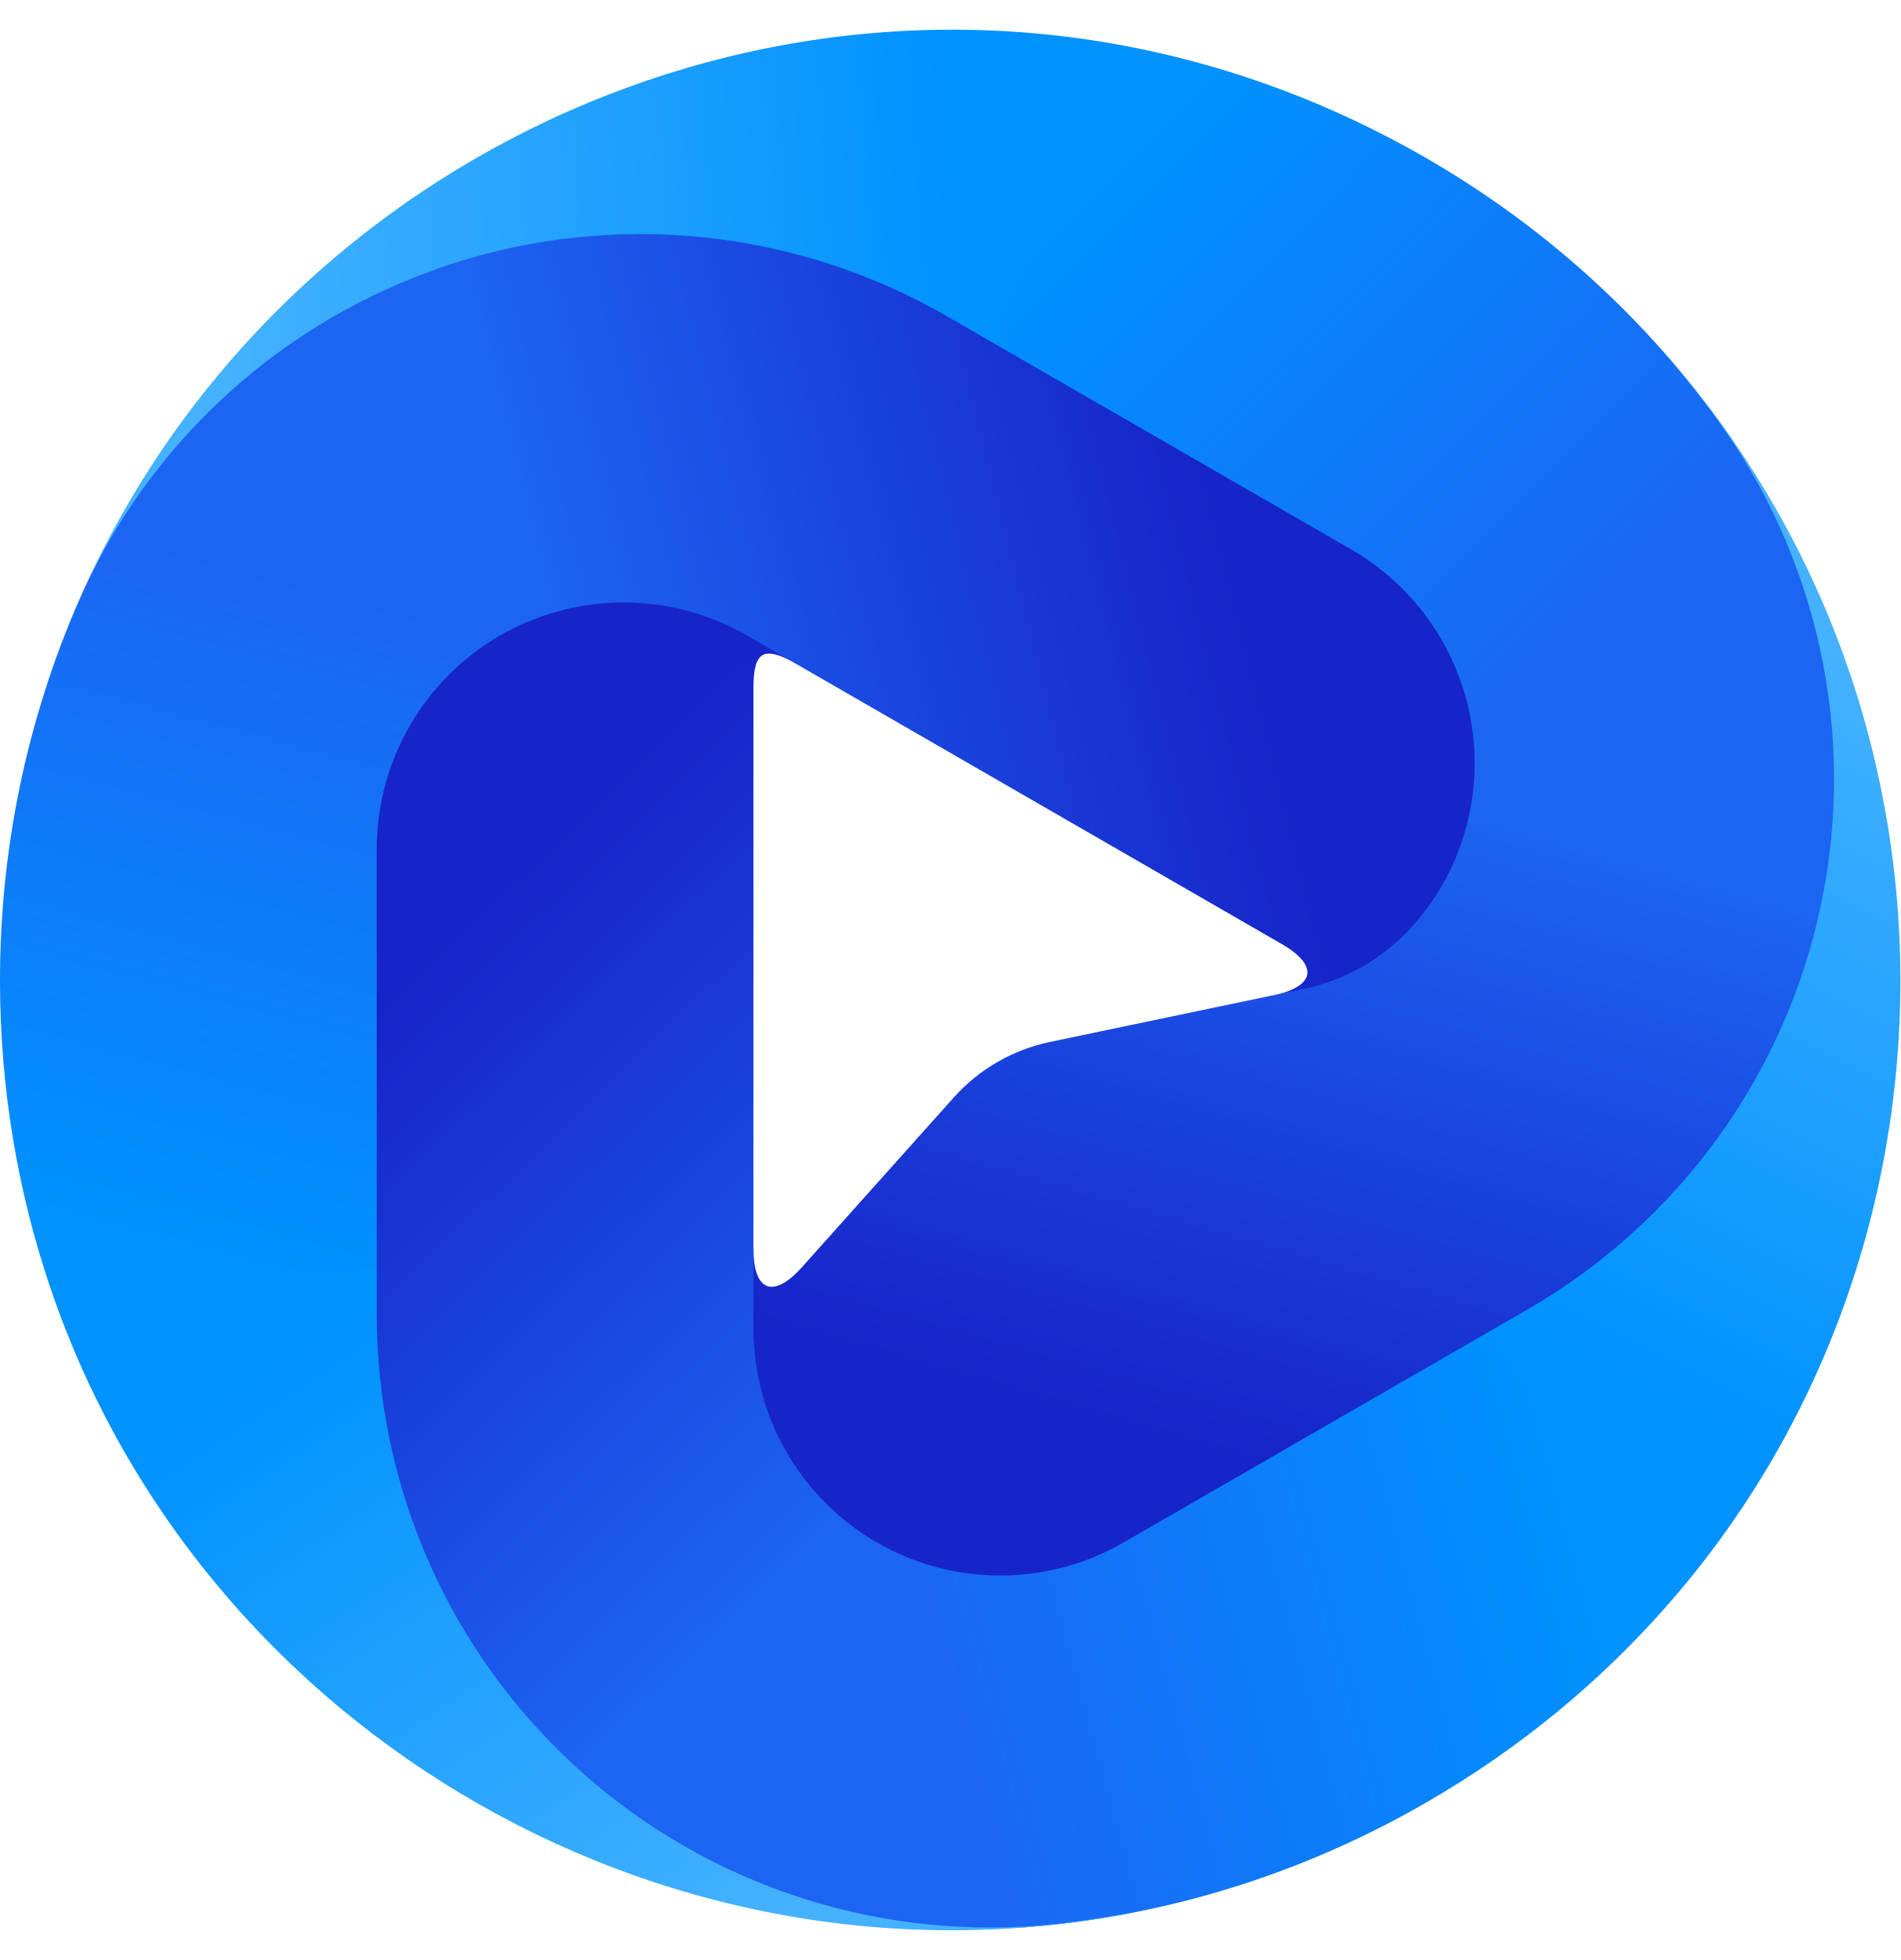
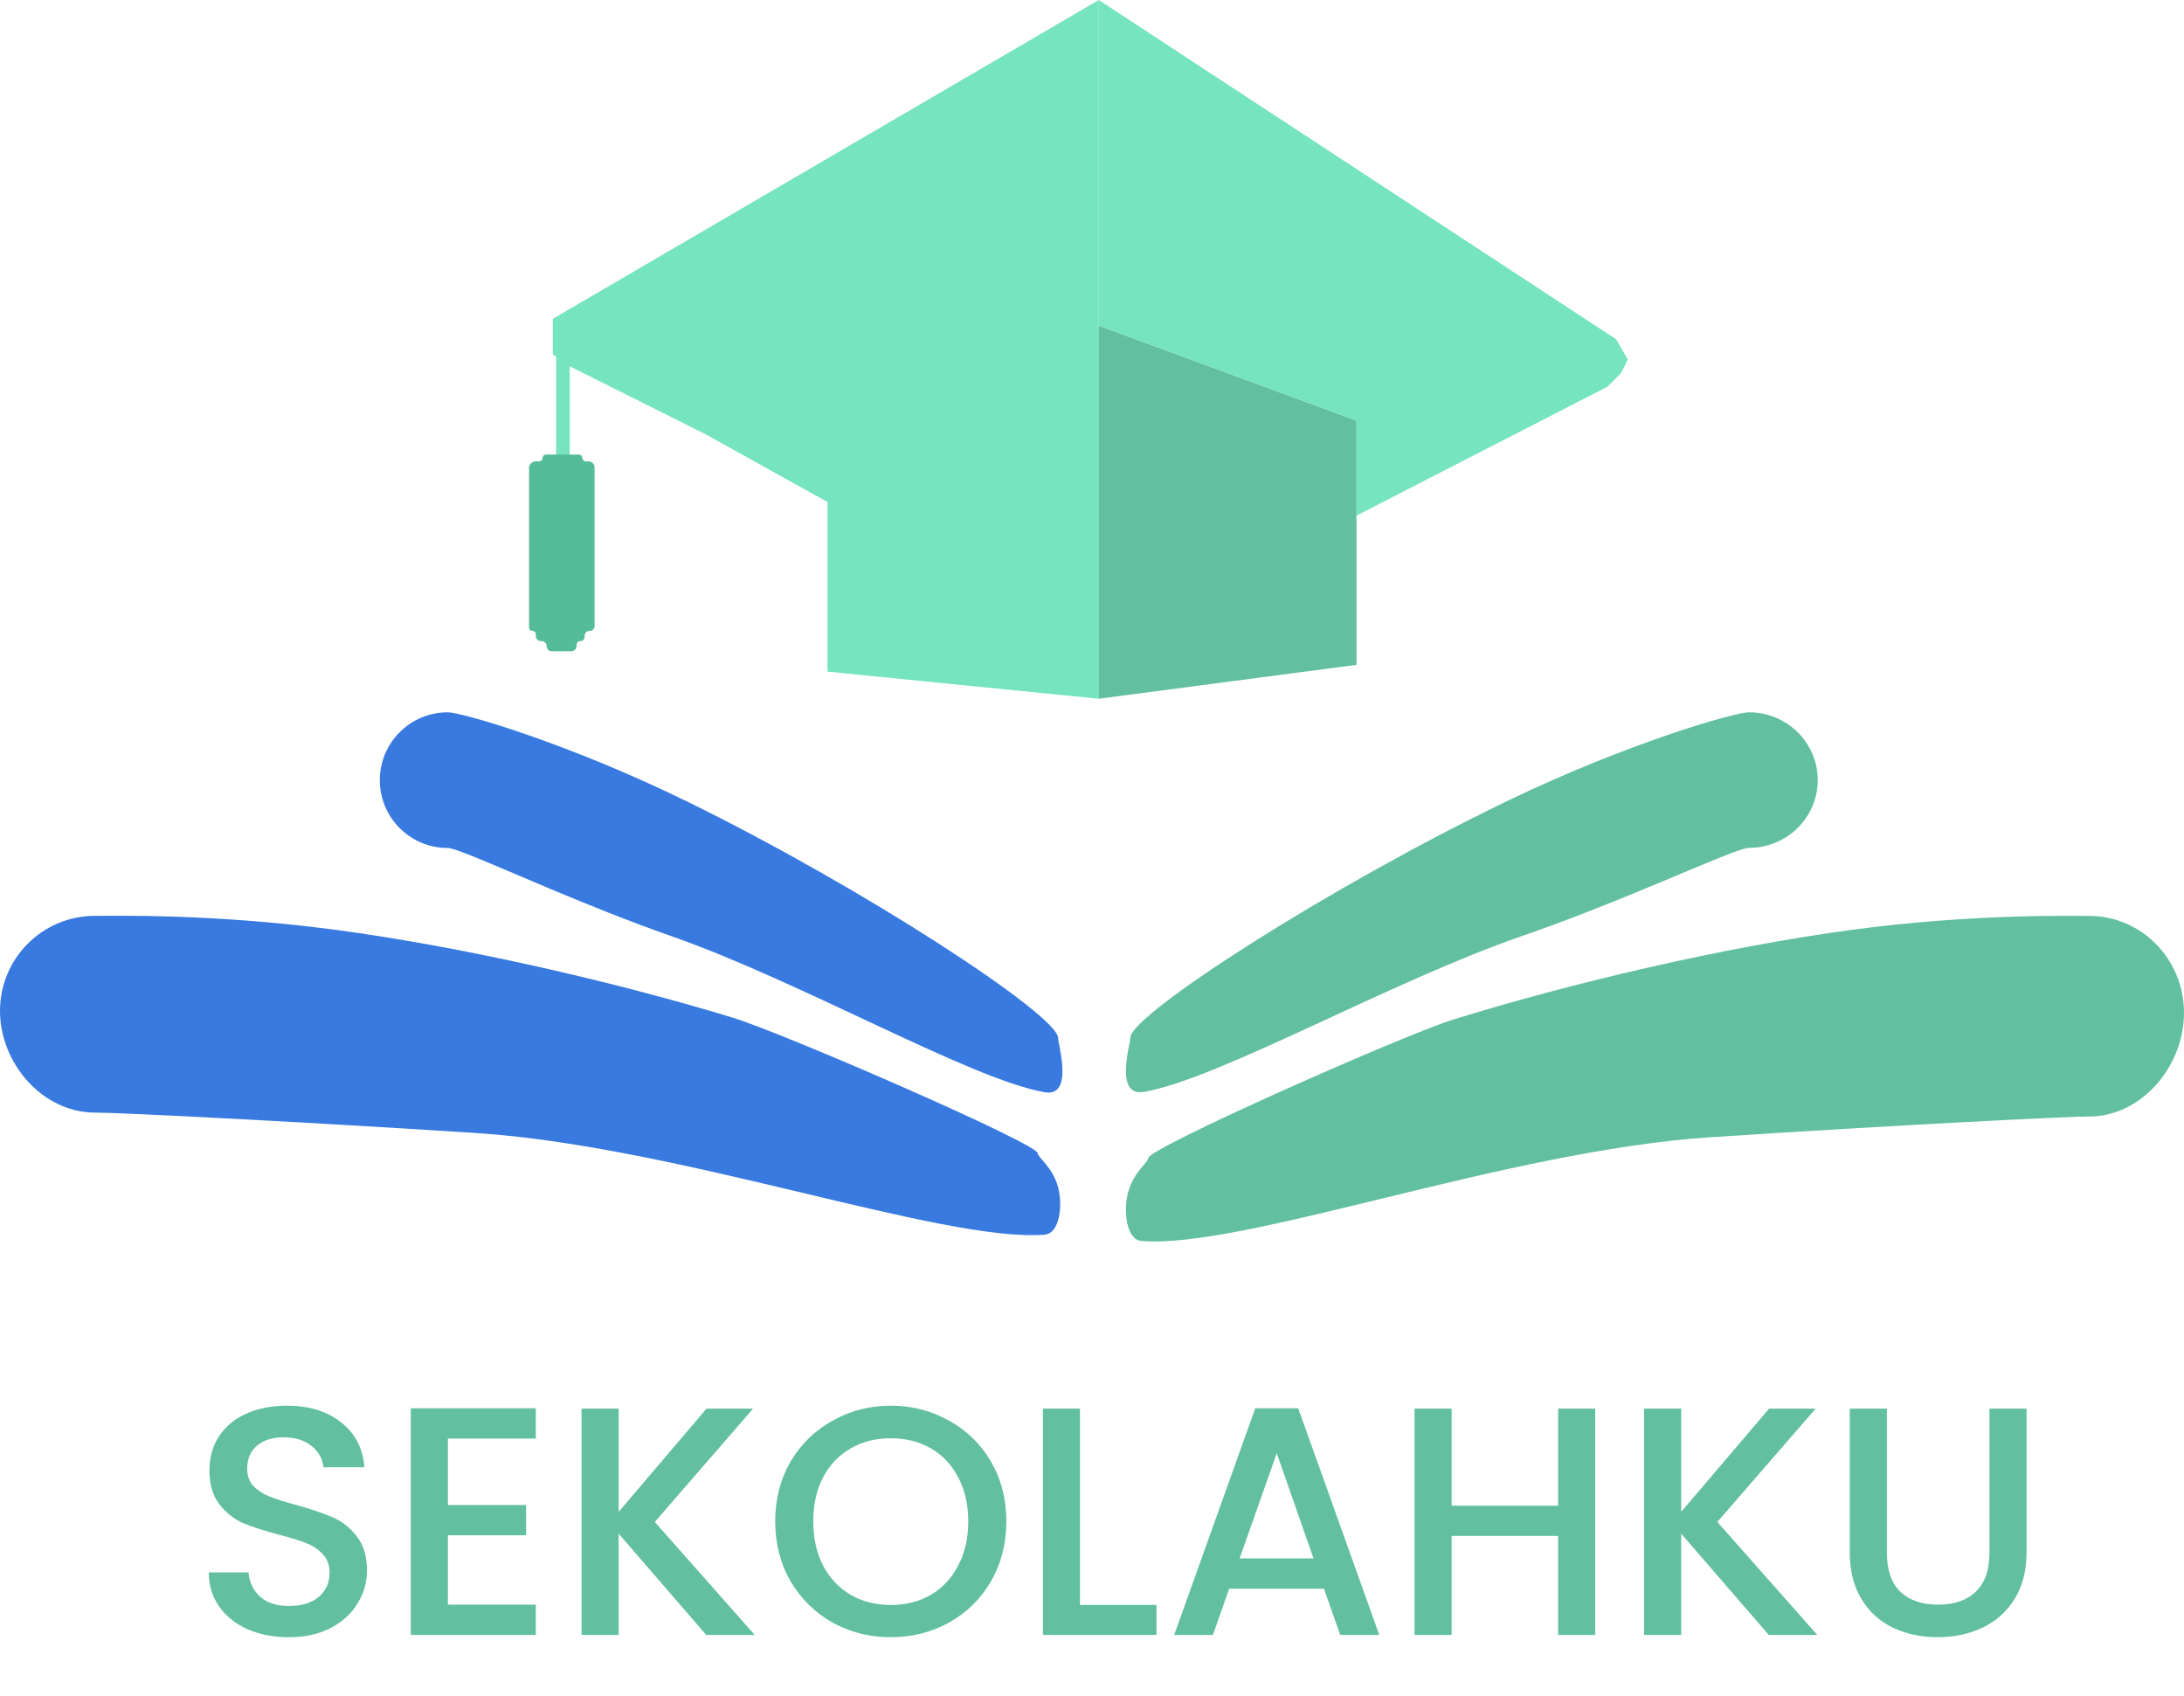
- <svg xmlns="http://www.w3.org/2000/svg" width="32" height="33" viewBox="0 0 32 33" fill="none">
-   <path d="M24.519 13.443C24.445 13.953 24.109 14.647 23.723 15.25C23.235 16.011 22.462 16.543 21.577 16.728L17.68 17.543C17.053 17.674 16.485 18.002 16.059 18.479L13.503 21.336C13.023 21.872 12.687 21.744 12.687 21.024C12.681 21.051 11.419 24.307 14.765 26.237C16.05 26.979 17.901 26.712 19.186 25.971L25.998 22.042C28.546 20.572 30.345 18.086 30.942 15.209C30.966 15.095 30.984 14.981 31.004 14.867L24.519 13.443Z" fill="url(#paint0_linear_2484_3243)" />
-   <path d="M22.753 9.518C24.038 10.259 24.564 11.363 24.564 12.846C24.564 13.048 24.548 13.247 24.519 13.443L27.264 14.621L31.004 14.866C31.483 12.095 30.544 9.242 28.862 6.974C27.596 5.268 25.967 3.787 24.008 2.657C22.417 1.74 20.764 1.135 19.102 0.803L17.236 3.22L16.646 5.996L22.753 9.518Z" fill="url(#paint1_linear_2484_3243)" />
-   <path d="M0.784 11.552C0.783 11.554 0.785 11.555 0.786 11.552C0.93 11.12 1.11 10.639 1.336 10.124C2.513 7.434 4.783 5.641 7.575 4.726C10.367 3.812 13.415 4.132 15.96 5.6L16.646 5.996L19.102 0.803C11.291 -0.757 3.307 3.833 0.794 11.522C0.792 11.525 0.788 11.538 0.784 11.552Z" fill="url(#paint2_linear_2484_3243)" />
-   <path d="M18.92 25.97C17.634 26.712 16.05 26.712 14.765 25.97C14.59 25.87 14.426 25.757 14.27 25.634L12.009 27.189L10.06 30.338C12.223 32.138 15.032 32.716 17.839 32.395C19.951 32.152 22.049 31.483 24.008 30.353C25.599 29.436 26.95 28.308 28.068 27.036L26.906 24.213L25.026 22.448L18.92 25.97Z" fill="url(#paint3_linear_2484_3243)" />
-   <path d="M14.27 25.634C13.28 24.854 12.687 23.657 12.687 22.375V22.248V11.572C12.687 10.969 12.865 10.866 13.388 11.168C12.582 10.703 10.72 9.107 8.421 10.433C7.136 11.175 6.077 12.812 6.077 14.295V22.153C6.077 25.092 7.599 28.157 9.794 30.113C9.881 30.191 9.971 30.264 10.06 30.338L14.27 25.634Z" fill="url(#paint4_linear_2484_3243)" />
-   <path d="M27.91 5.812C27.909 5.811 27.907 5.812 27.909 5.814C28.211 6.154 28.539 6.551 28.872 7.004C30.615 9.368 31.266 12.361 30.663 15.234C30.059 18.107 28.257 20.585 25.713 22.052L25.026 22.448L28.068 27.036C33.327 21.058 33.34 11.855 27.932 5.836C27.929 5.833 27.92 5.823 27.91 5.812Z" fill="url(#paint5_linear_2484_3243)" />
-   <path d="M6.344 14.294C6.344 12.811 7.136 11.441 8.421 10.699C8.596 10.599 8.776 10.513 8.96 10.44L8.743 7.706L7.219 4.579C4.577 5.55 2.44 7.558 1.315 10.147C0.469 12.096 9.792e-06 14.246 0 16.505C0 18.341 0.303 20.073 0.846 21.677L3.874 22.083L6.344 21.339V14.294V14.294Z" fill="url(#paint6_linear_2484_3243)" />
-   <path d="M8.96 10.44C10.132 9.973 11.465 10.058 12.576 10.699L12.687 10.763L21.582 15.894C22.206 16.254 22.15 16.608 21.445 16.756L21.958 16.648C22.633 16.507 23.25 16.162 23.722 15.659C24.533 14.795 24.831 13.752 24.831 12.846C24.83 11.363 24.038 9.993 22.753 9.251L15.941 5.322C13.393 3.853 10.339 3.539 7.546 4.461C7.436 4.497 7.327 4.539 7.219 4.579L8.96 10.44Z" fill="url(#paint7_linear_2484_3243)" />
-   <path d="M19.322 32.152C19.325 32.152 19.324 32.15 19.322 32.15C18.875 32.242 18.367 32.326 17.808 32.389C14.888 32.715 11.968 31.781 9.779 29.823C7.59 27.864 6.344 25.066 6.344 22.131L6.344 21.339L0.846 21.677C3.399 29.216 11.369 33.828 19.291 32.159C19.295 32.158 19.308 32.155 19.322 32.152Z" fill="url(#paint8_linear_2484_3243)" />
-   <defs>
-     <linearGradient id="paint0_linear_2484_3243" x1="20.06" y1="24.27" x2="23.207" y2="13.307" gradientUnits="userSpaceOnUse">
-       <stop stop-color="#1724C9" />
-       <stop offset="1" stop-color="#1C64F2" />
-     </linearGradient>
-     <linearGradient id="paint1_linear_2484_3243" x1="27.309" y1="10.9" x2="19.03" y2="2.65" gradientUnits="userSpaceOnUse">
-       <stop stop-color="#1C64F2" />
-       <stop offset="1" stop-color="#0092FF" />
-     </linearGradient>
-     <linearGradient id="paint2_linear_2484_3243" x1="16.165" y1="5.521" x2="3.674" y2="6.31" gradientUnits="userSpaceOnUse">
-       <stop stop-color="#0092FF" />
-       <stop offset="1" stop-color="#45B2FF" />
-     </linearGradient>
-     <linearGradient id="paint3_linear_2484_3243" x1="15.32" y1="29.163" x2="26.537" y2="26.136" gradientUnits="userSpaceOnUse">
-       <stop stop-color="#1C64F2" />
-       <stop offset="1" stop-color="#0092FF" />
-     </linearGradient>
-     <linearGradient id="paint4_linear_2484_3243" x1="7.269" y1="16.183" x2="15.232" y2="24.435" gradientUnits="userSpaceOnUse">
-       <stop stop-color="#1724C9" />
-       <stop offset="1" stop-color="#1C64F2" />
-     </linearGradient>
-     <linearGradient id="paint5_linear_2484_3243" x1="25.451" y1="22.136" x2="31.007" y2="10.934" gradientUnits="userSpaceOnUse">
-       <stop stop-color="#0092FF" />
-       <stop offset="1" stop-color="#45B2FF" />
-     </linearGradient>
-     <linearGradient id="paint6_linear_2484_3243" x1="5.364" y1="9.631" x2="2.391" y2="20.806" gradientUnits="userSpaceOnUse">
-       <stop stop-color="#1C64F2" />
-       <stop offset="1" stop-color="#0092FF" />
-     </linearGradient>
-     <linearGradient id="paint7_linear_2484_3243" x1="20.543" y1="9.099" x2="9.678" y2="11.804" gradientUnits="userSpaceOnUse">
-       <stop stop-color="#1724C9" />
-       <stop offset="1" stop-color="#1C64F2" />
-     </linearGradient>
-     <linearGradient id="paint8_linear_2484_3243" x1="6.407" y1="21.857" x2="13.333" y2="32.275" gradientUnits="userSpaceOnUse">
-       <stop stop-color="#0092FF" />
-       <stop offset="1" stop-color="#45B2FF" />
-     </linearGradient>
-   </defs>
+ <svg xmlns="http://www.w3.org/2000/svg" width="161" height="125" viewBox="0 0 161 125" fill="none">
+   <path d="M40.75 23.5L81 0L81 24L61 37L52 32L42 27L40.75 26.121V24.75V23.5Z" fill="#75E4BF" />
+   <path d="M61 36L81 24V36.5V51.5L61 49.5V36Z" fill="#75E4BF" />
+   <path d="M81 24L100 31V34V49L81 51.5V24Z" fill="#62C0A1" />
+   <path d="M81 0L119.13 25L120 26.5L119.5 27.5L118.5 28.5L100 38V31L81 24V0Z" fill="#75E4BF" />
+   <line x1="41.5" y1="23.5" x2="41.5" y2="34.5" stroke="#75E4BF" />
+   <path d="M40 33.75C40 33.612 40.112 33.5 40.25 33.5H42.679C42.817 33.5 42.929 33.612 42.929 33.75C42.929 33.888 43.041 34 43.179 34H43.38C43.63 34 43.832 34.202 43.832 34.452V46.131C43.832 46.335 43.667 46.5 43.463 46.5C43.259 46.5 43.094 46.665 43.094 46.869V46.953C43.094 47.117 42.961 47.25 42.797 47.25C42.633 47.25 42.5 47.383 42.5 47.547V47.625C42.5 47.832 42.332 48 42.125 48H40.67C40.462 48 40.295 47.832 40.295 47.625C40.295 47.418 40.127 47.25 39.92 47.25H39.875C39.668 47.25 39.5 47.082 39.5 46.875V46.75C39.5 46.612 39.388 46.5 39.25 46.5C39.112 46.5 39 46.388 39 46.25V34.5C39 34.224 39.224 34 39.5 34H39.75C39.888 34 40 33.888 40 33.75Z" fill="#55BC9A" />
+   <path d="M76.5 85C76.5 85.31 77.589 85.994 78 87.5C78.346 88.768 78.154 90.91 77 91C69.457 91.588 50.034 84.464 35 83.5C20.974 82.6 8.59 82 7 82C3.134 82 0 78.366 0 74.5C0 70.634 3.134 67.5 7 67.5C8.525 67.5 15.658 67.343 24.5 68.5C33.968 69.739 45.397 72.377 54 75C57.731 76.138 76.5 84.292 76.5 85Z" fill="#387ADF" />
+   <path d="M84.652 85.348C84.652 85.664 83.565 86.361 83.155 87.897C82.809 89.189 83.001 91.373 84.153 91.465C91.681 92.064 111.065 84.802 126.069 83.819C140.068 82.902 152.427 82.29 154.014 82.29C157.872 82.29 161 78.585 161 74.644C161 70.702 157.872 67.507 154.014 67.507C152.492 67.507 145.373 67.348 136.549 68.527C127.099 69.789 115.693 72.479 107.107 75.153C103.384 76.313 84.652 84.626 84.652 85.348Z" fill="#62C0A1" />
+   <path d="M78 76.5C78 76.996 79.187 80.886 77 80.5C71.523 79.534 59.063 72.346 49.5 69C43.187 66.791 37.065 63.954 34.347 62.909C33.67 62.649 33.204 62.5 33 62.5C30.239 62.5 28 60.261 28 57.5C28 54.739 30.239 52.5 33 52.5C34.091 52.5 41.932 54.817 50.5 59C63.612 65.401 78 74.83 78 76.5Z" fill="#387ADF" />
+   <path d="M83.326 76.477C83.326 76.972 82.123 80.859 84.34 80.473C89.89 79.508 102.518 72.327 112.21 68.984C118.608 66.778 124.813 63.943 127.567 62.899C128.254 62.639 128.726 62.49 128.933 62.49C131.731 62.49 134 60.254 134 57.495C134 54.736 131.731 52.5 128.933 52.5C127.827 52.5 119.88 54.815 111.197 58.994C97.908 65.389 83.326 74.808 83.326 76.477Z" fill="#62C0A1" />
+   <path d="M21.296 120.668C20.176 120.668 19.168 120.476 18.272 120.092C17.376 119.692 16.672 119.132 16.16 118.412C15.648 117.692 15.392 116.852 15.392 115.892H18.32C18.384 116.612 18.664 117.204 19.16 117.668C19.672 118.132 20.384 118.364 21.296 118.364C22.24 118.364 22.976 118.14 23.504 117.692C24.032 117.228 24.296 116.636 24.296 115.916C24.296 115.356 24.128 114.9 23.792 114.548C23.472 114.196 23.064 113.924 22.568 113.732C22.088 113.54 21.416 113.332 20.552 113.108C19.464 112.82 18.576 112.532 17.888 112.244C17.216 111.94 16.64 111.476 16.16 110.852C15.68 110.228 15.44 109.396 15.44 108.356C15.44 107.396 15.68 106.556 16.16 105.836C16.64 105.116 17.312 104.564 18.176 104.18C19.04 103.796 20.04 103.604 21.176 103.604C22.792 103.604 24.112 104.012 25.136 104.828C26.176 105.628 26.752 106.732 26.864 108.14H23.84C23.792 107.532 23.504 107.012 22.976 106.58C22.448 106.148 21.752 105.932 20.888 105.932C20.104 105.932 19.464 106.132 18.968 106.532C18.472 106.932 18.224 107.508 18.224 108.26C18.224 108.772 18.376 109.196 18.68 109.532C19 109.852 19.4 110.108 19.88 110.3C20.36 110.492 21.016 110.7 21.848 110.924C22.952 111.228 23.848 111.532 24.536 111.836C25.24 112.14 25.832 112.612 26.312 113.252C26.808 113.876 27.056 114.716 27.056 115.772C27.056 116.62 26.824 117.42 26.36 118.172C25.912 118.924 25.248 119.532 24.368 119.996C23.504 120.444 22.48 120.668 21.296 120.668ZM33.02 106.028V110.924H38.78V113.156H33.02V118.268H39.5V120.5H30.284V103.796H39.5V106.028H33.02ZM52.062 120.5L45.606 113.036V120.5H42.87V103.82H45.606V111.428L52.086 103.82H55.518L48.27 112.172L55.638 120.5H52.062ZM65.666 120.668C64.114 120.668 62.682 120.308 61.37 119.588C60.074 118.852 59.042 117.836 58.274 116.54C57.522 115.228 57.146 113.756 57.146 112.124C57.146 110.492 57.522 109.028 58.274 107.732C59.042 106.436 60.074 105.428 61.37 104.708C62.682 103.972 64.114 103.604 65.666 103.604C67.234 103.604 68.666 103.972 69.962 104.708C71.274 105.428 72.306 106.436 73.058 107.732C73.81 109.028 74.186 110.492 74.186 112.124C74.186 113.756 73.81 115.228 73.058 116.54C72.306 117.836 71.274 118.852 69.962 119.588C68.666 120.308 67.234 120.668 65.666 120.668ZM65.666 118.292C66.77 118.292 67.754 118.044 68.618 117.548C69.482 117.036 70.154 116.316 70.634 115.388C71.13 114.444 71.378 113.356 71.378 112.124C71.378 110.892 71.13 109.812 70.634 108.884C70.154 107.956 69.482 107.244 68.618 106.748C67.754 106.252 66.77 106.004 65.666 106.004C64.562 106.004 63.578 106.252 62.714 106.748C61.85 107.244 61.17 107.956 60.674 108.884C60.194 109.812 59.954 110.892 59.954 112.124C59.954 113.356 60.194 114.444 60.674 115.388C61.17 116.316 61.85 117.036 62.714 117.548C63.578 118.044 64.562 118.292 65.666 118.292ZM79.614 118.292H85.254V120.5H76.878V103.82H79.614V118.292ZM97.598 117.092H90.614L89.414 120.5H86.558L92.534 103.796H95.702L101.678 120.5H98.798L97.598 117.092ZM96.83 114.86L94.118 107.108L91.382 114.86H96.83ZM117.597 103.82V120.5H114.861V113.204H107.013V120.5H104.277V103.82H107.013V110.972H114.861V103.82H117.597ZM130.39 120.5L123.934 113.036V120.5H121.198V103.82H123.934V111.428L130.414 103.82H133.846L126.598 112.172L133.966 120.5H130.39ZM139.098 103.82V114.452C139.098 115.716 139.426 116.668 140.082 117.308C140.754 117.948 141.682 118.268 142.866 118.268C144.066 118.268 144.994 117.948 145.65 117.308C146.322 116.668 146.658 115.716 146.658 114.452V103.82H149.394V114.404C149.394 115.764 149.098 116.916 148.506 117.86C147.914 118.804 147.122 119.508 146.13 119.972C145.138 120.436 144.042 120.668 142.842 120.668C141.642 120.668 140.546 120.436 139.554 119.972C138.578 119.508 137.802 118.804 137.226 117.86C136.65 116.916 136.362 115.764 136.362 114.404V103.82H139.098Z" fill="#62C0A1" />
</svg>
